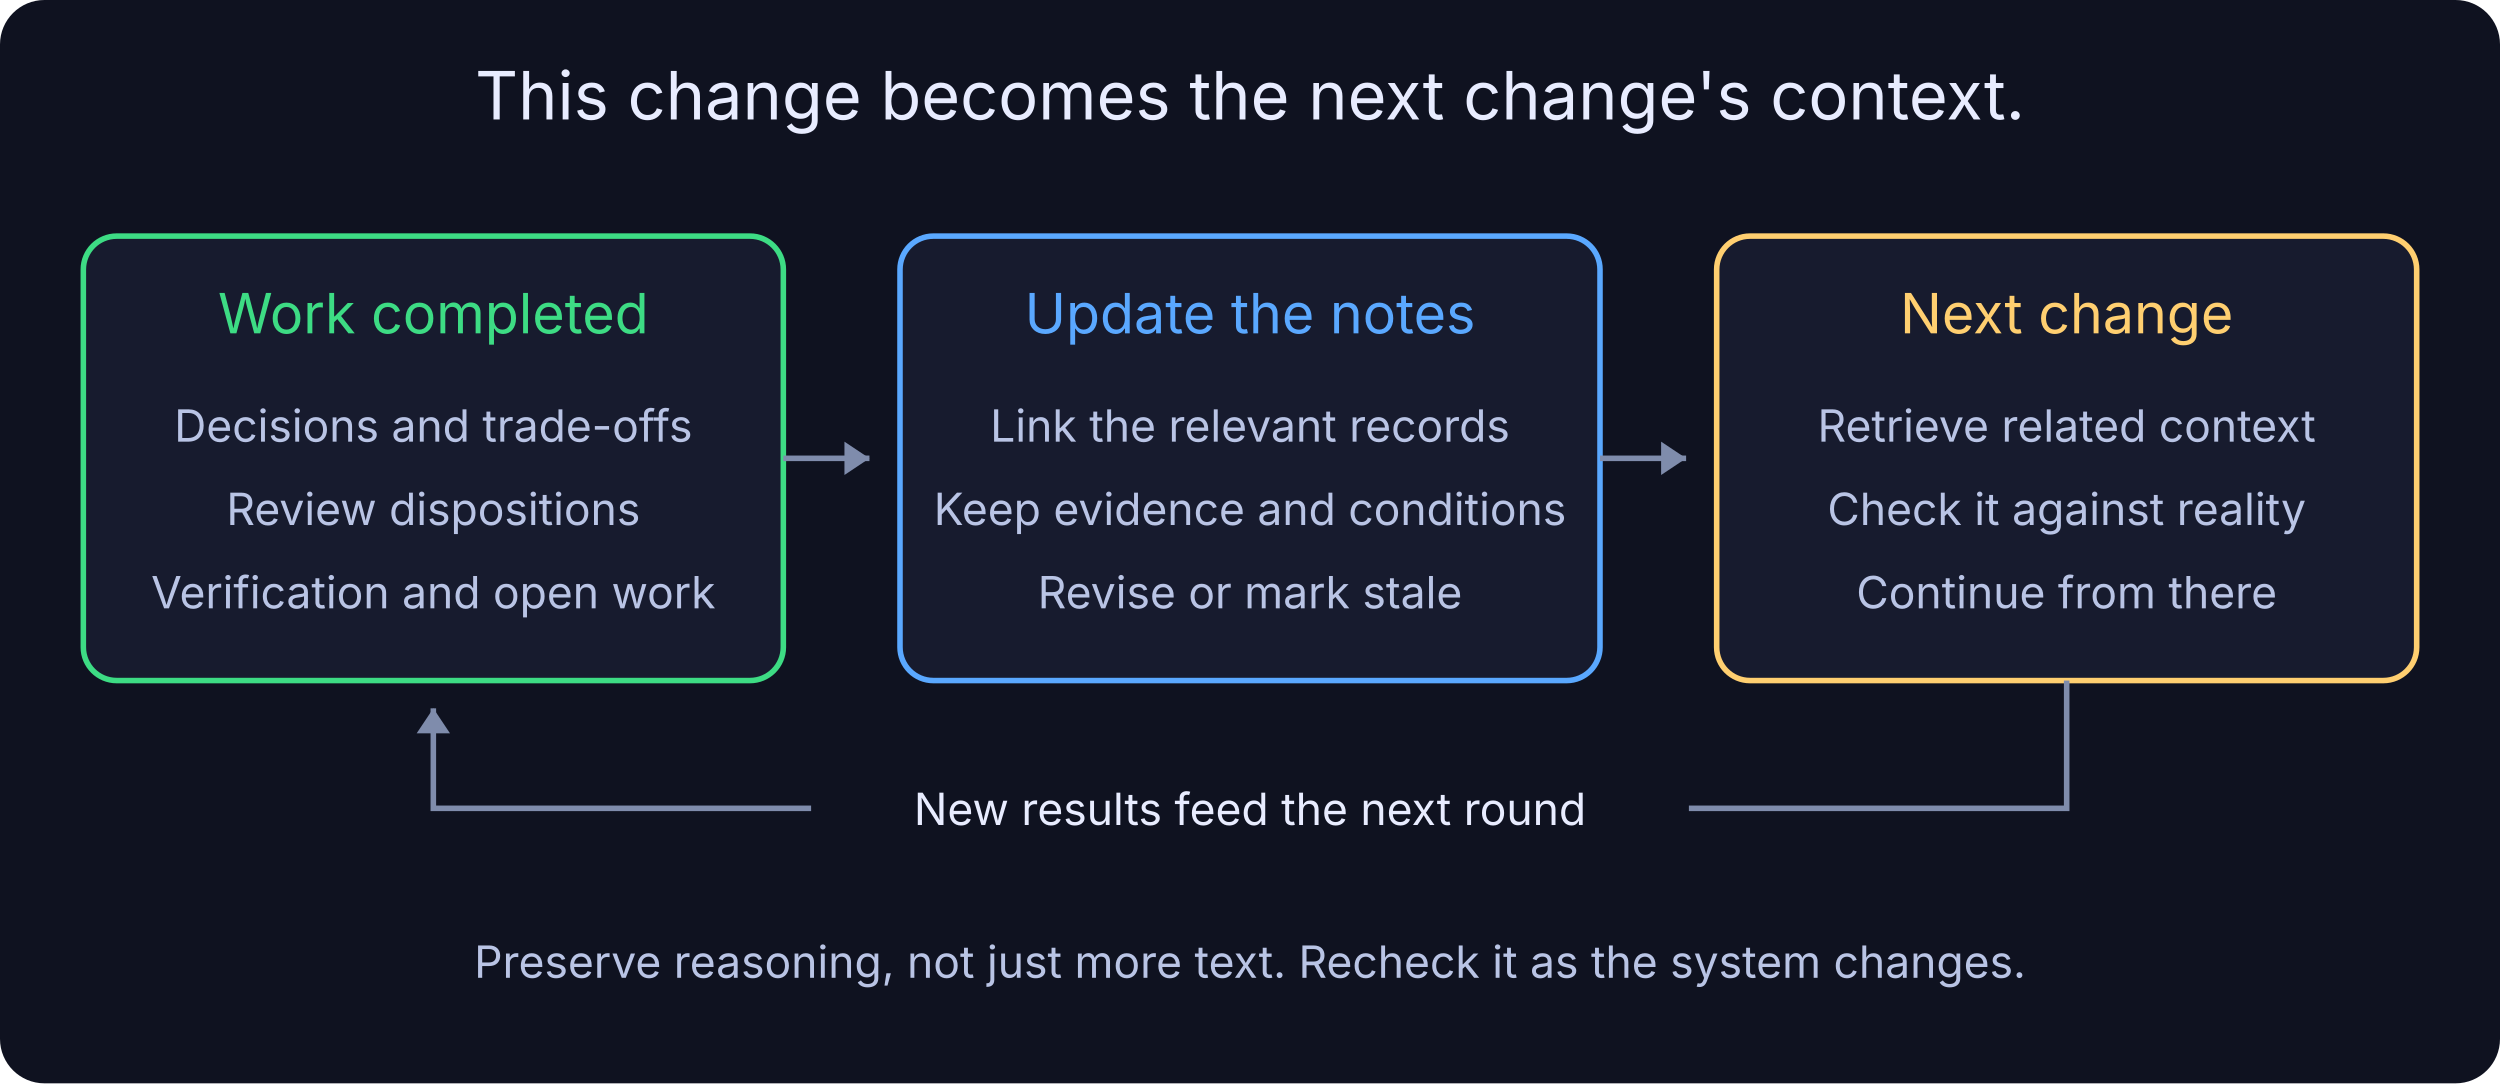
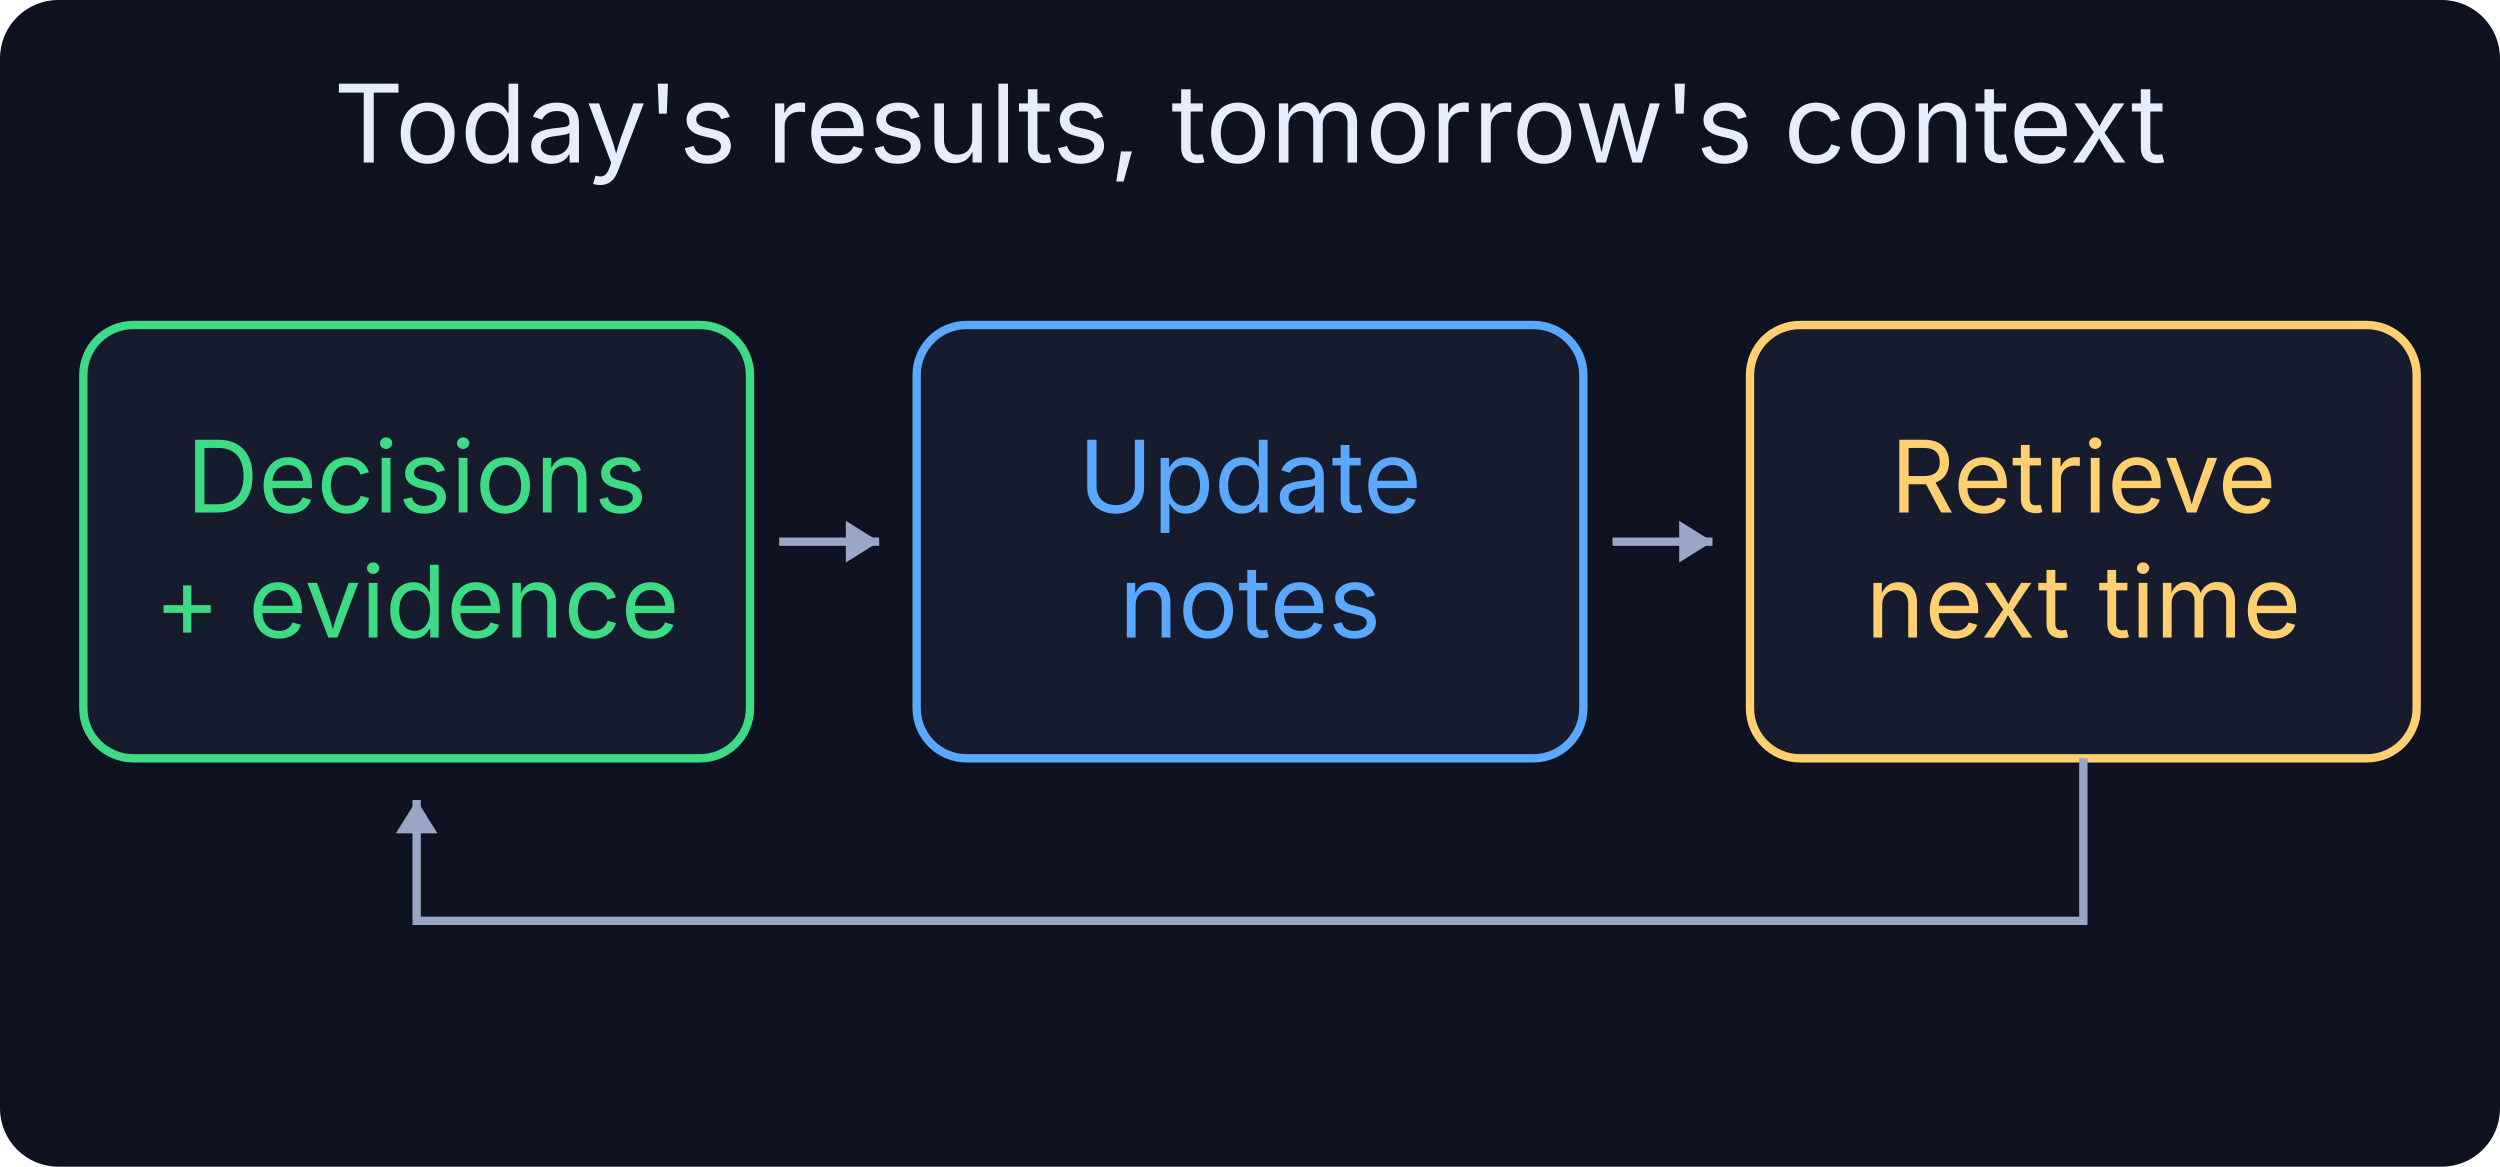
- <svg xmlns="http://www.w3.org/2000/svg" width="900" height="390" viewBox="0 0 900 390" role="img" aria-labelledby="title desc">
-   <rect width="900" height="390" rx="16" fill="#0f1220" />
+ <svg xmlns="http://www.w3.org/2000/svg" width="600" height="280" viewBox="0 0 600 280" role="img" aria-labelledby="title desc">
+   <rect width="600" height="280" rx="14" fill="#0f1220" />
  <g font-family="Inter, 'PingFang TC', 'Microsoft JhengHei', system-ui, sans-serif">
-     <text x="450" y="43" text-anchor="middle" font-size="24" fill="#e8ecff">This change becomes the next change's context.</text>
-     <rect x="30" y="85" width="252" height="160" rx="12" fill="#171b2e" stroke="#3ddc84" stroke-width="2" />
-     <text x="156" y="120" text-anchor="middle" font-size="20" fill="#3ddc84">Work completed</text>
-     <text x="156" y="159" text-anchor="middle" font-size="16" fill="#b9c4e5">Decisions and trade-offs</text>
-     <text x="156" y="189" text-anchor="middle" font-size="16" fill="#b9c4e5">Review dispositions</text>
-     <text x="156" y="219" text-anchor="middle" font-size="16" fill="#b9c4e5">Verification and open work</text>
-     <rect x="324" y="85" width="252" height="160" rx="12" fill="#171b2e" stroke="#5aa8ff" stroke-width="2" />
-     <text x="450" y="120" text-anchor="middle" font-size="20" fill="#5aa8ff">Update the notes</text>
-     <text x="450" y="159" text-anchor="middle" font-size="16" fill="#b9c4e5">Link the relevant records</text>
-     <text x="450" y="189" text-anchor="middle" font-size="16" fill="#b9c4e5">Keep evidence and conditions</text>
-     <text x="450" y="219" text-anchor="middle" font-size="16" fill="#b9c4e5">Revise or mark stale</text>
-     <rect x="618" y="85" width="252" height="160" rx="12" fill="#171b2e" stroke="#ffcf70" stroke-width="2" />
-     <text x="744" y="120" text-anchor="middle" font-size="20" fill="#ffcf70">Next change</text>
-     <text x="744" y="159" text-anchor="middle" font-size="16" fill="#b9c4e5">Retrieve related context</text>
-     <text x="744" y="189" text-anchor="middle" font-size="16" fill="#b9c4e5">Check it against reality</text>
-     <text x="744" y="219" text-anchor="middle" font-size="16" fill="#b9c4e5">Continue from there</text>
-     <path d="M282 165H313 M576 165H607 M744 245V291H156V255" fill="none" stroke="#7f8cac" stroke-width="2" />
-     <path d="M313 165l-9 -6v12z M607 165l-9 -6v12z M156 255l-6 9h12z" fill="#7f8cac" />
-     <rect x="292" y="276" width="316" height="30" rx="8" fill="#0f1220" />
-     <text x="450" y="297" text-anchor="middle" font-size="16" fill="#e8ecff">New results feed the next round</text>
-     <text x="450" y="352" text-anchor="middle" font-size="16" fill="#b9c4e5">Preserve reasoning, not just more text. Recheck it as the system changes.</text>
+     <text x="300" y="39" text-anchor="middle" font-size="26" fill="#e8ecff">Today's results, tomorrow's context</text>
+     <rect x="20" y="78" width="160" height="104" rx="12" fill="#171b2e" stroke="#3ddc84" stroke-width="2" />
+     <text x="100" y="123" text-anchor="middle" font-size="24" fill="#3ddc84">Decisions</text>
+     <text x="100" y="153" text-anchor="middle" font-size="24" fill="#3ddc84">+ evidence</text>
+     <rect x="220" y="78" width="160" height="104" rx="12" fill="#171b2e" stroke="#5aa8ff" stroke-width="2" />
+     <text x="300" y="123" text-anchor="middle" font-size="24" fill="#5aa8ff">Update</text>
+     <text x="300" y="153" text-anchor="middle" font-size="24" fill="#5aa8ff">notes</text>
+     <rect x="420" y="78" width="160" height="104" rx="12" fill="#171b2e" stroke="#ffcf70" stroke-width="2" />
+     <text x="500" y="123" text-anchor="middle" font-size="24" fill="#ffcf70">Retrieve</text>
+     <text x="500" y="153" text-anchor="middle" font-size="24" fill="#ffcf70">next time</text>
+     <path d="M187 130h24" stroke="#99a6c5" stroke-width="2" />
+     <path d="M211 130l-8 -5v10z" fill="#99a6c5" />
+     <path d="M387 130h24" stroke="#99a6c5" stroke-width="2" />
+     <path d="M411 130l-8 -5v10z" fill="#99a6c5" />
+     <path d="M500 182V221H100V192" fill="none" stroke="#99a6c5" stroke-width="2" />
+     <path d="M100 192l-5 8h10z" fill="#99a6c5" />
  </g>
</svg>
